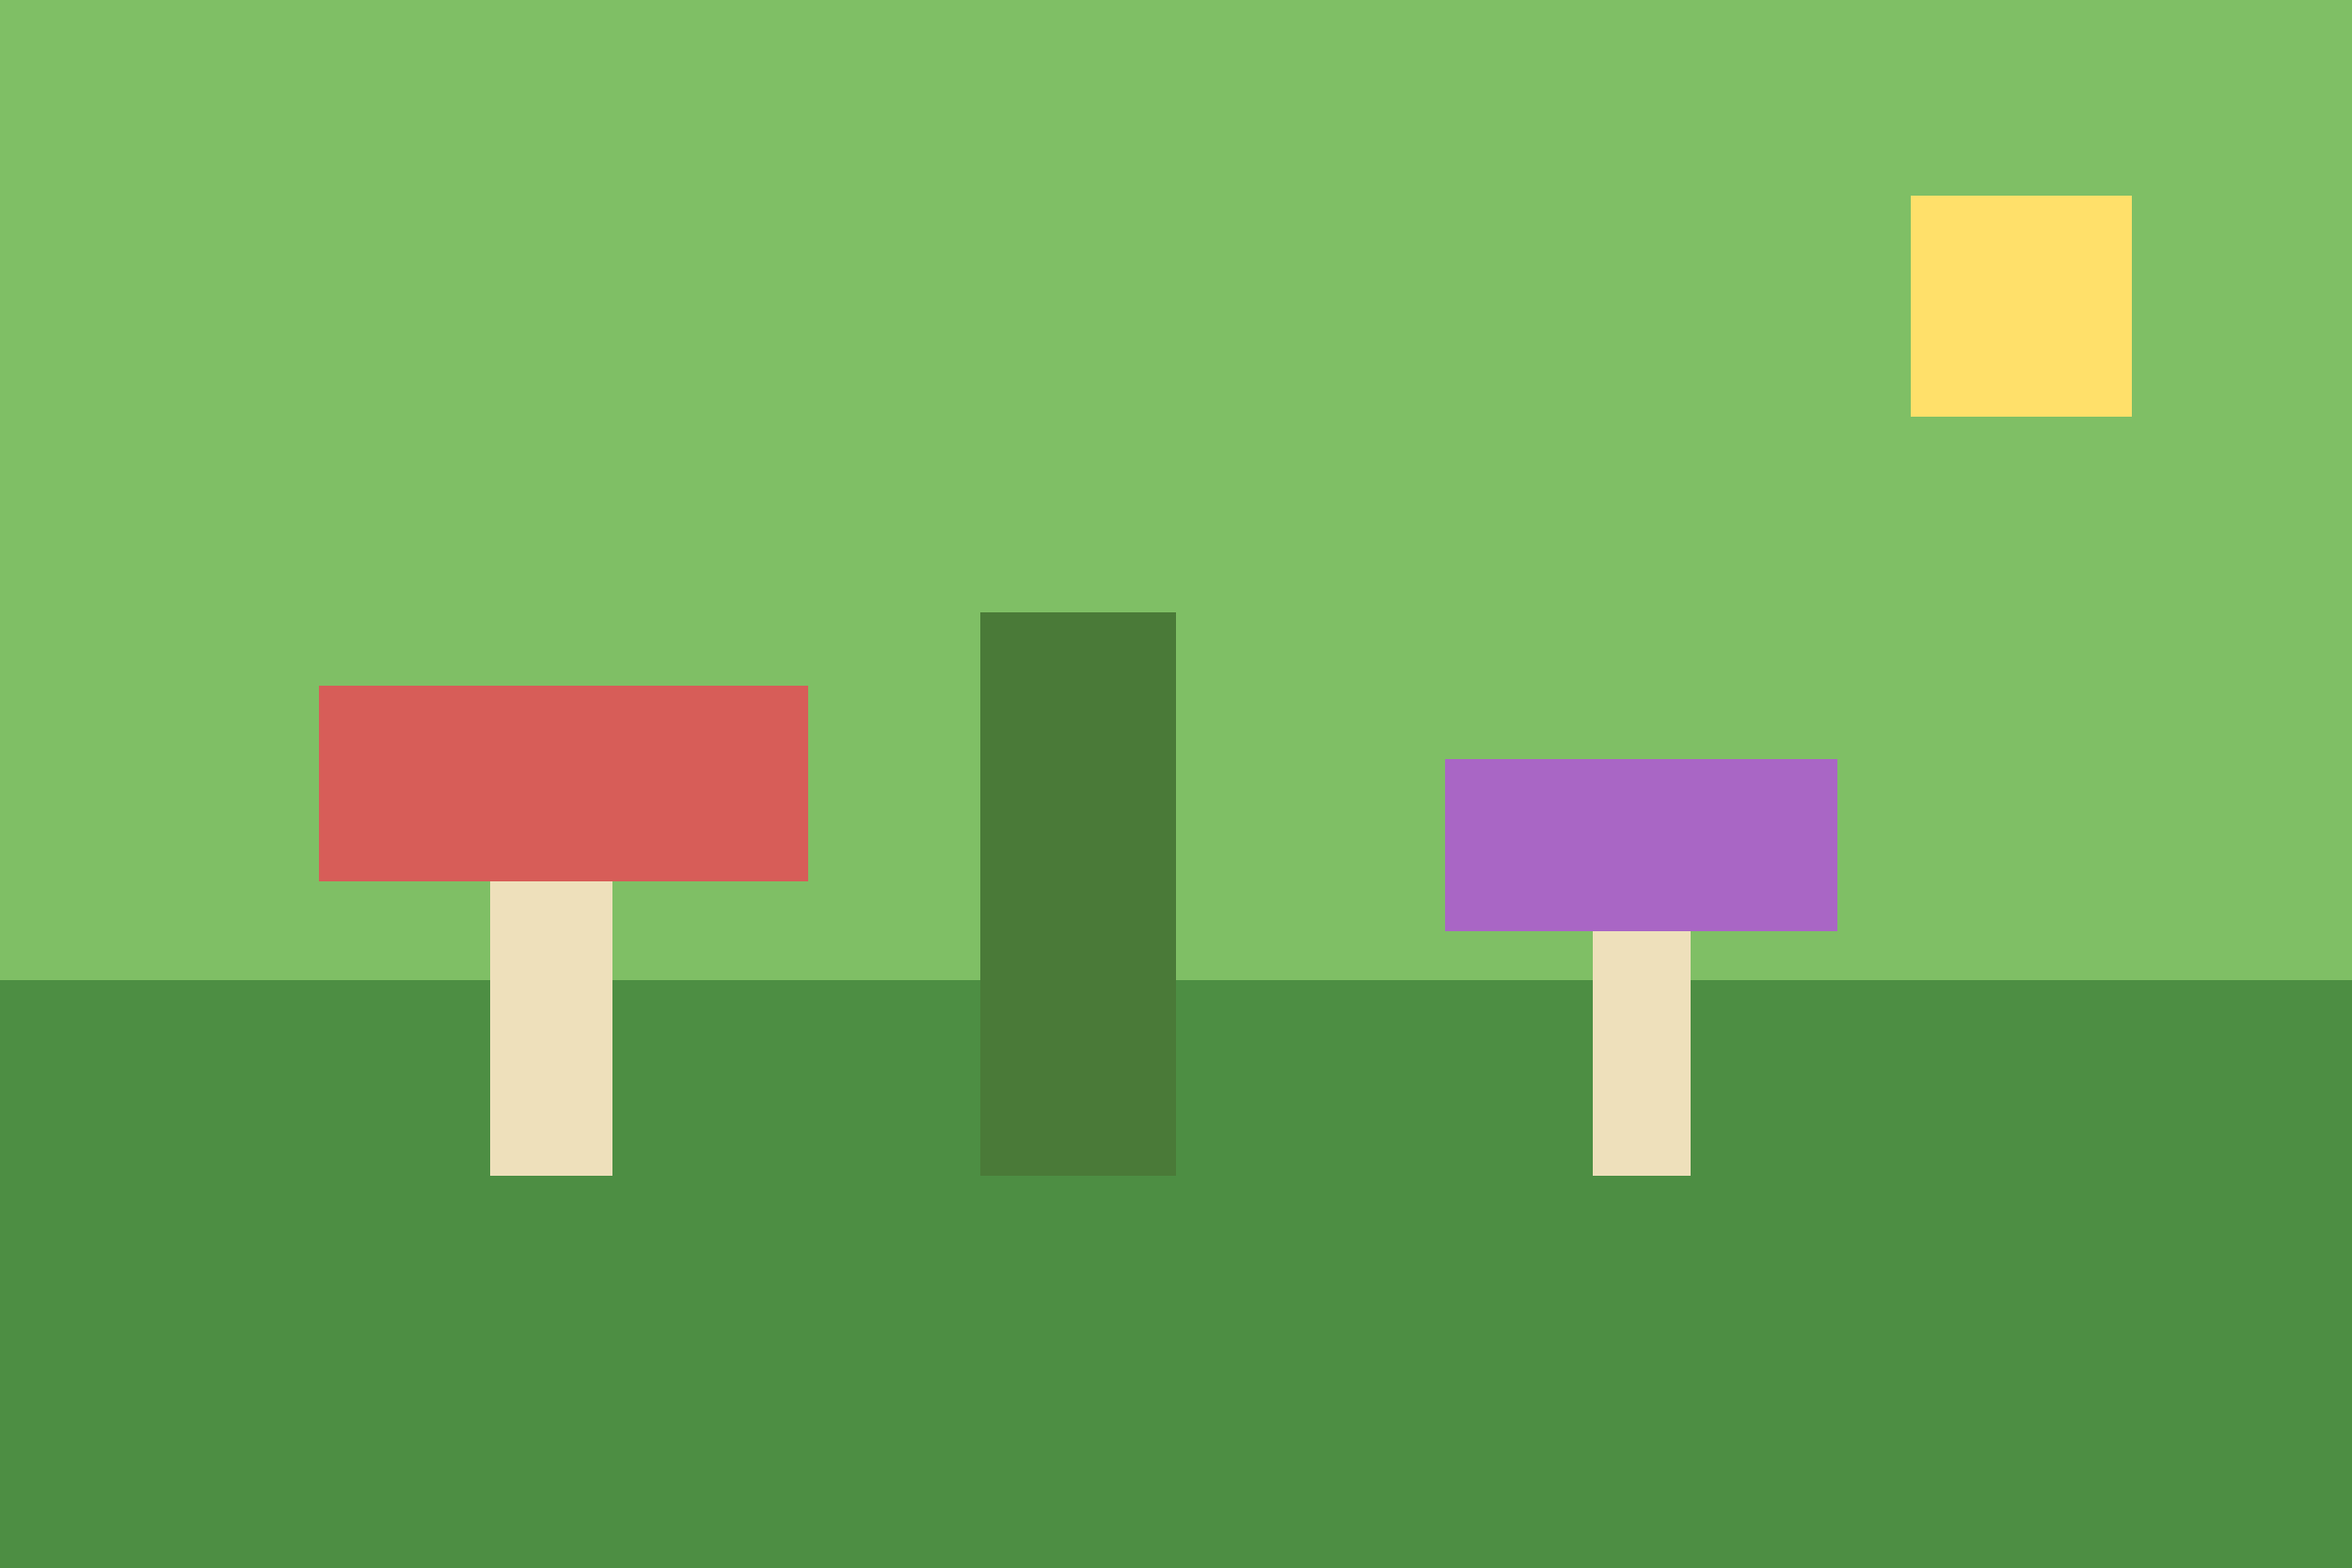
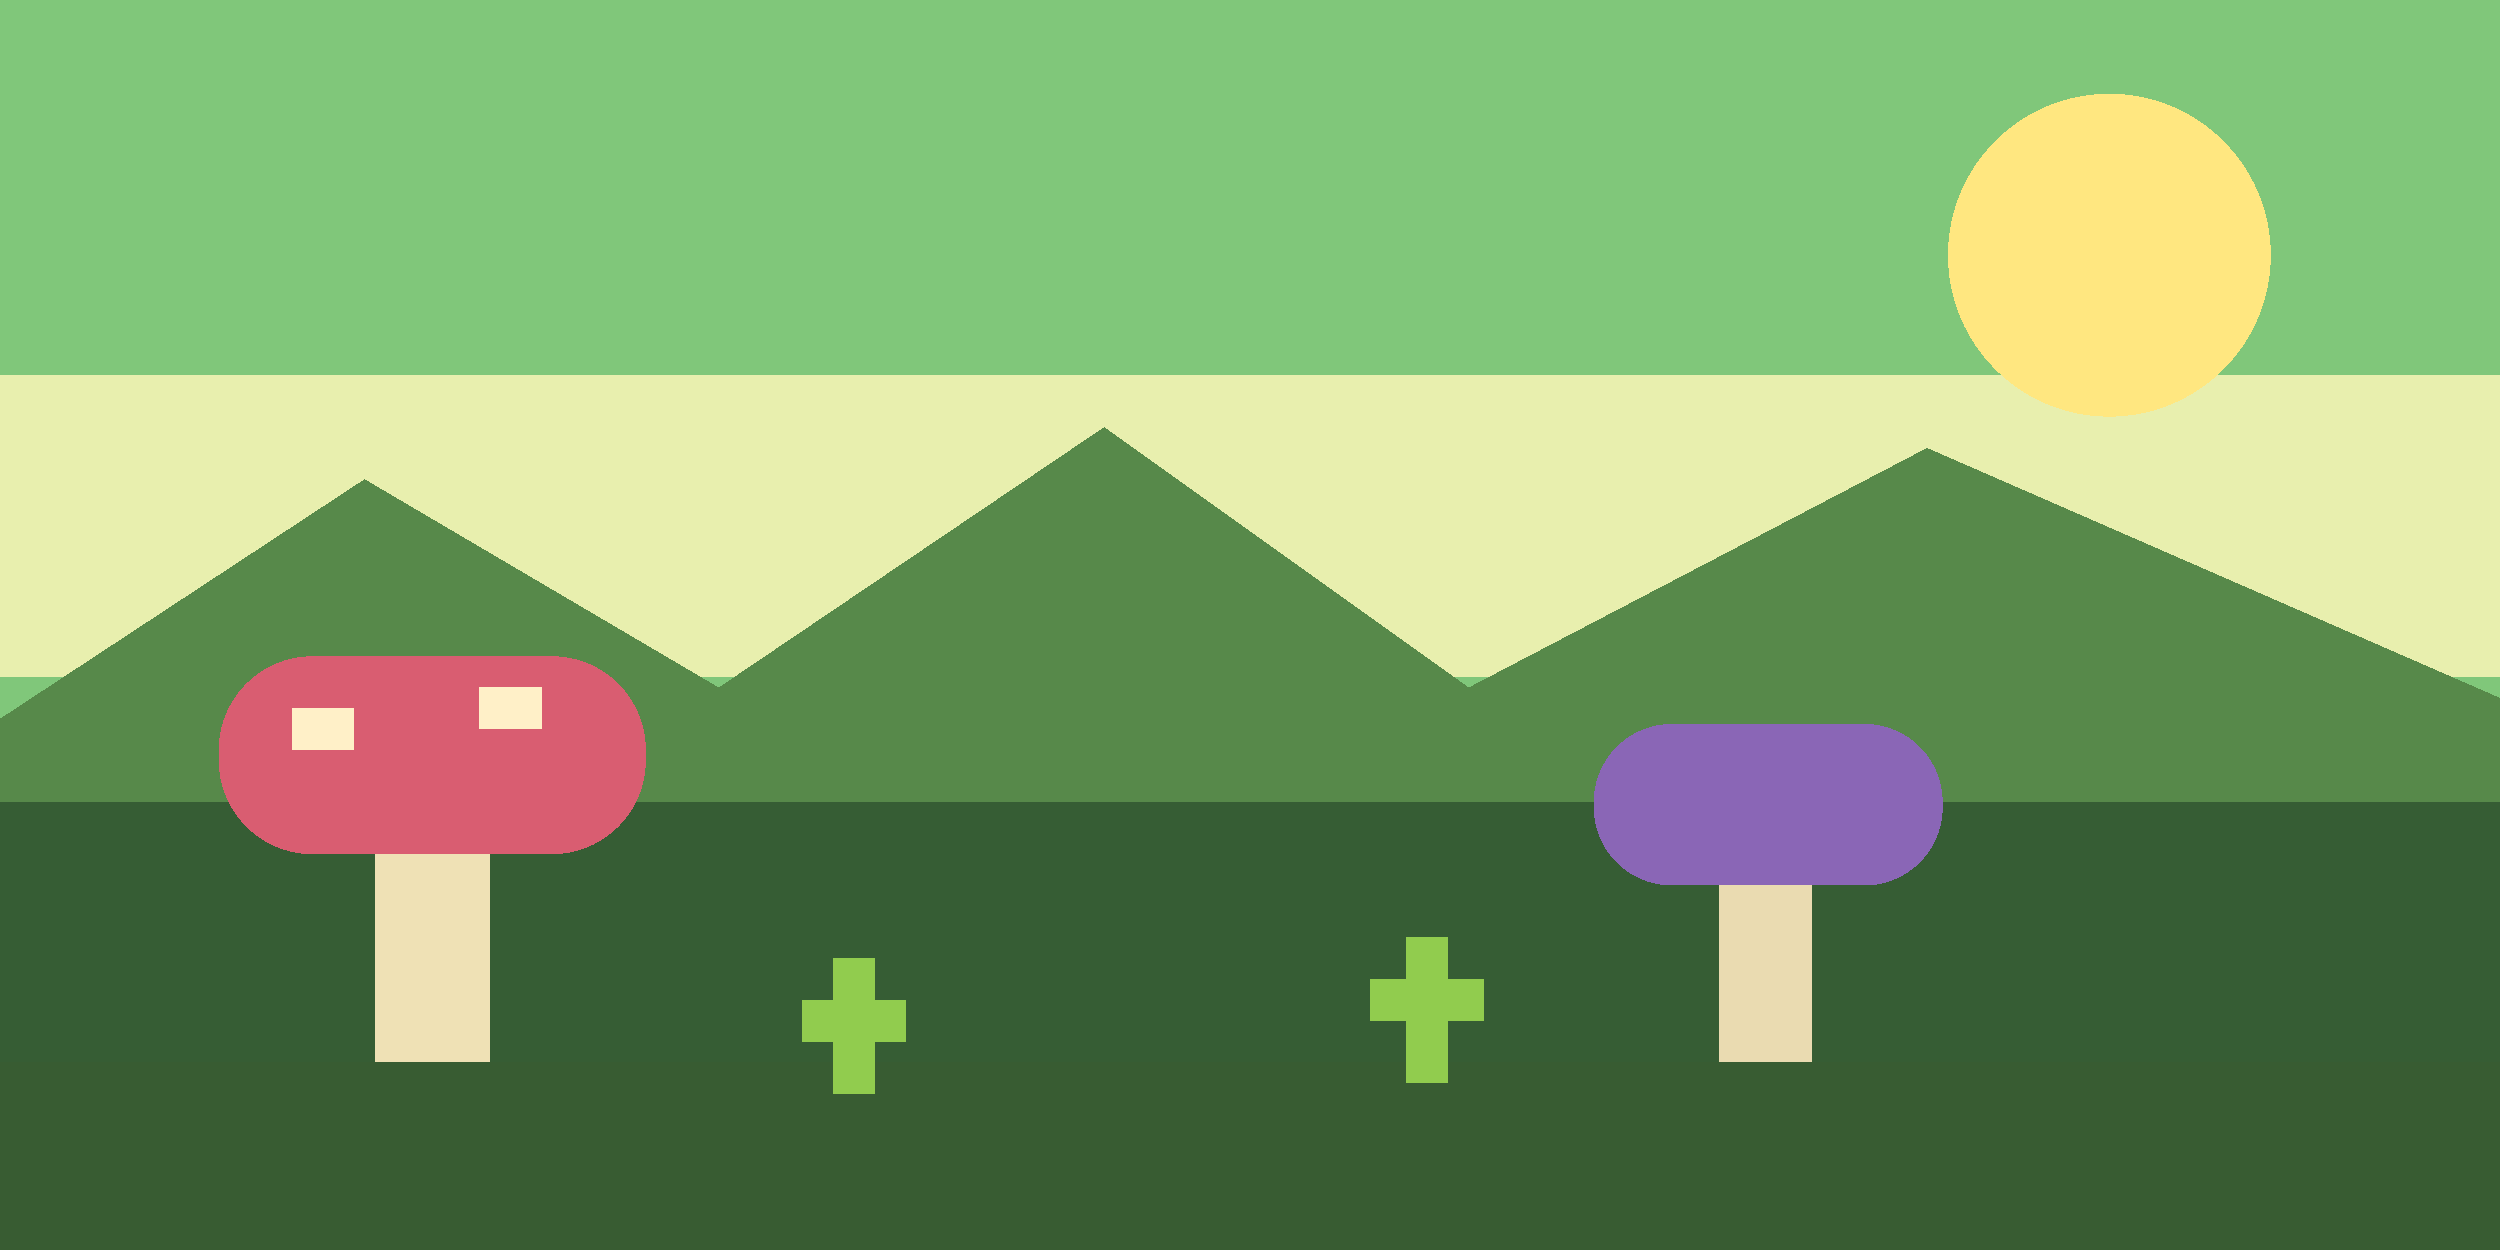
- <svg xmlns="http://www.w3.org/2000/svg" viewBox="0 0 96 64" shape-rendering="crispEdges">
-   <rect width="96" height="64" fill="#7fbf65" />
-   <rect x="78" y="8" width="9" height="9" fill="#ffe06a" />
-   <rect y="40" width="96" height="24" fill="#4d8e43" />
-   <rect x="20" y="34" width="5" height="14" fill="#eee0bb" />
-   <rect x="13" y="28" width="20" height="8" fill="#d75d58" />
-   <rect x="65" y="36" width="4" height="12" fill="#eee0bb" />
-   <rect x="59" y="31" width="16" height="7" fill="#a966c5" />
-   <rect x="40" y="25" width="8" height="23" fill="#4a7a38" />
+ <svg xmlns="http://www.w3.org/2000/svg" viewBox="0 0 480 240" shape-rendering="crispEdges">
+   <rect width="480" height="240" fill="#80c77a" />
+   <rect y="72" width="480" height="58" fill="#e8efae" />
+   <circle cx="405" cy="49" r="31" fill="#ffe780" />
+   <polygon points="0,138 70,92 138,132 212,82 282,132 370,86 480,134 480,174 0,174" fill="#57894a" />
+   <rect y="154" width="480" height="86" fill="#365d34" />
+   <rect x="72" y="150" width="22" height="56" fill="#efe1b5" />
+   <rect x="42" y="126" width="82" height="38" rx="18" fill="#d95d71" />
+   <rect x="56" y="136" width="12" height="8" fill="#fff0c8" />
+   <rect x="92" y="132" width="12" height="8" fill="#fff0c8" />
+   <rect x="330" y="158" width="18" height="48" fill="#eadbb1" />
+   <rect x="306" y="139" width="67" height="31" rx="15" fill="#8a66b6" />
+   <rect x="0" y="204" width="480" height="36" fill="#385c32" />
+   <g fill="#91cc4e">
+     <rect x="160" y="184" width="8" height="26" />
+     <rect x="154" y="192" width="20" height="8" />
+     <rect x="270" y="180" width="8" height="28" />
+     <rect x="263" y="188" width="22" height="8" />
+   </g>
</svg>
